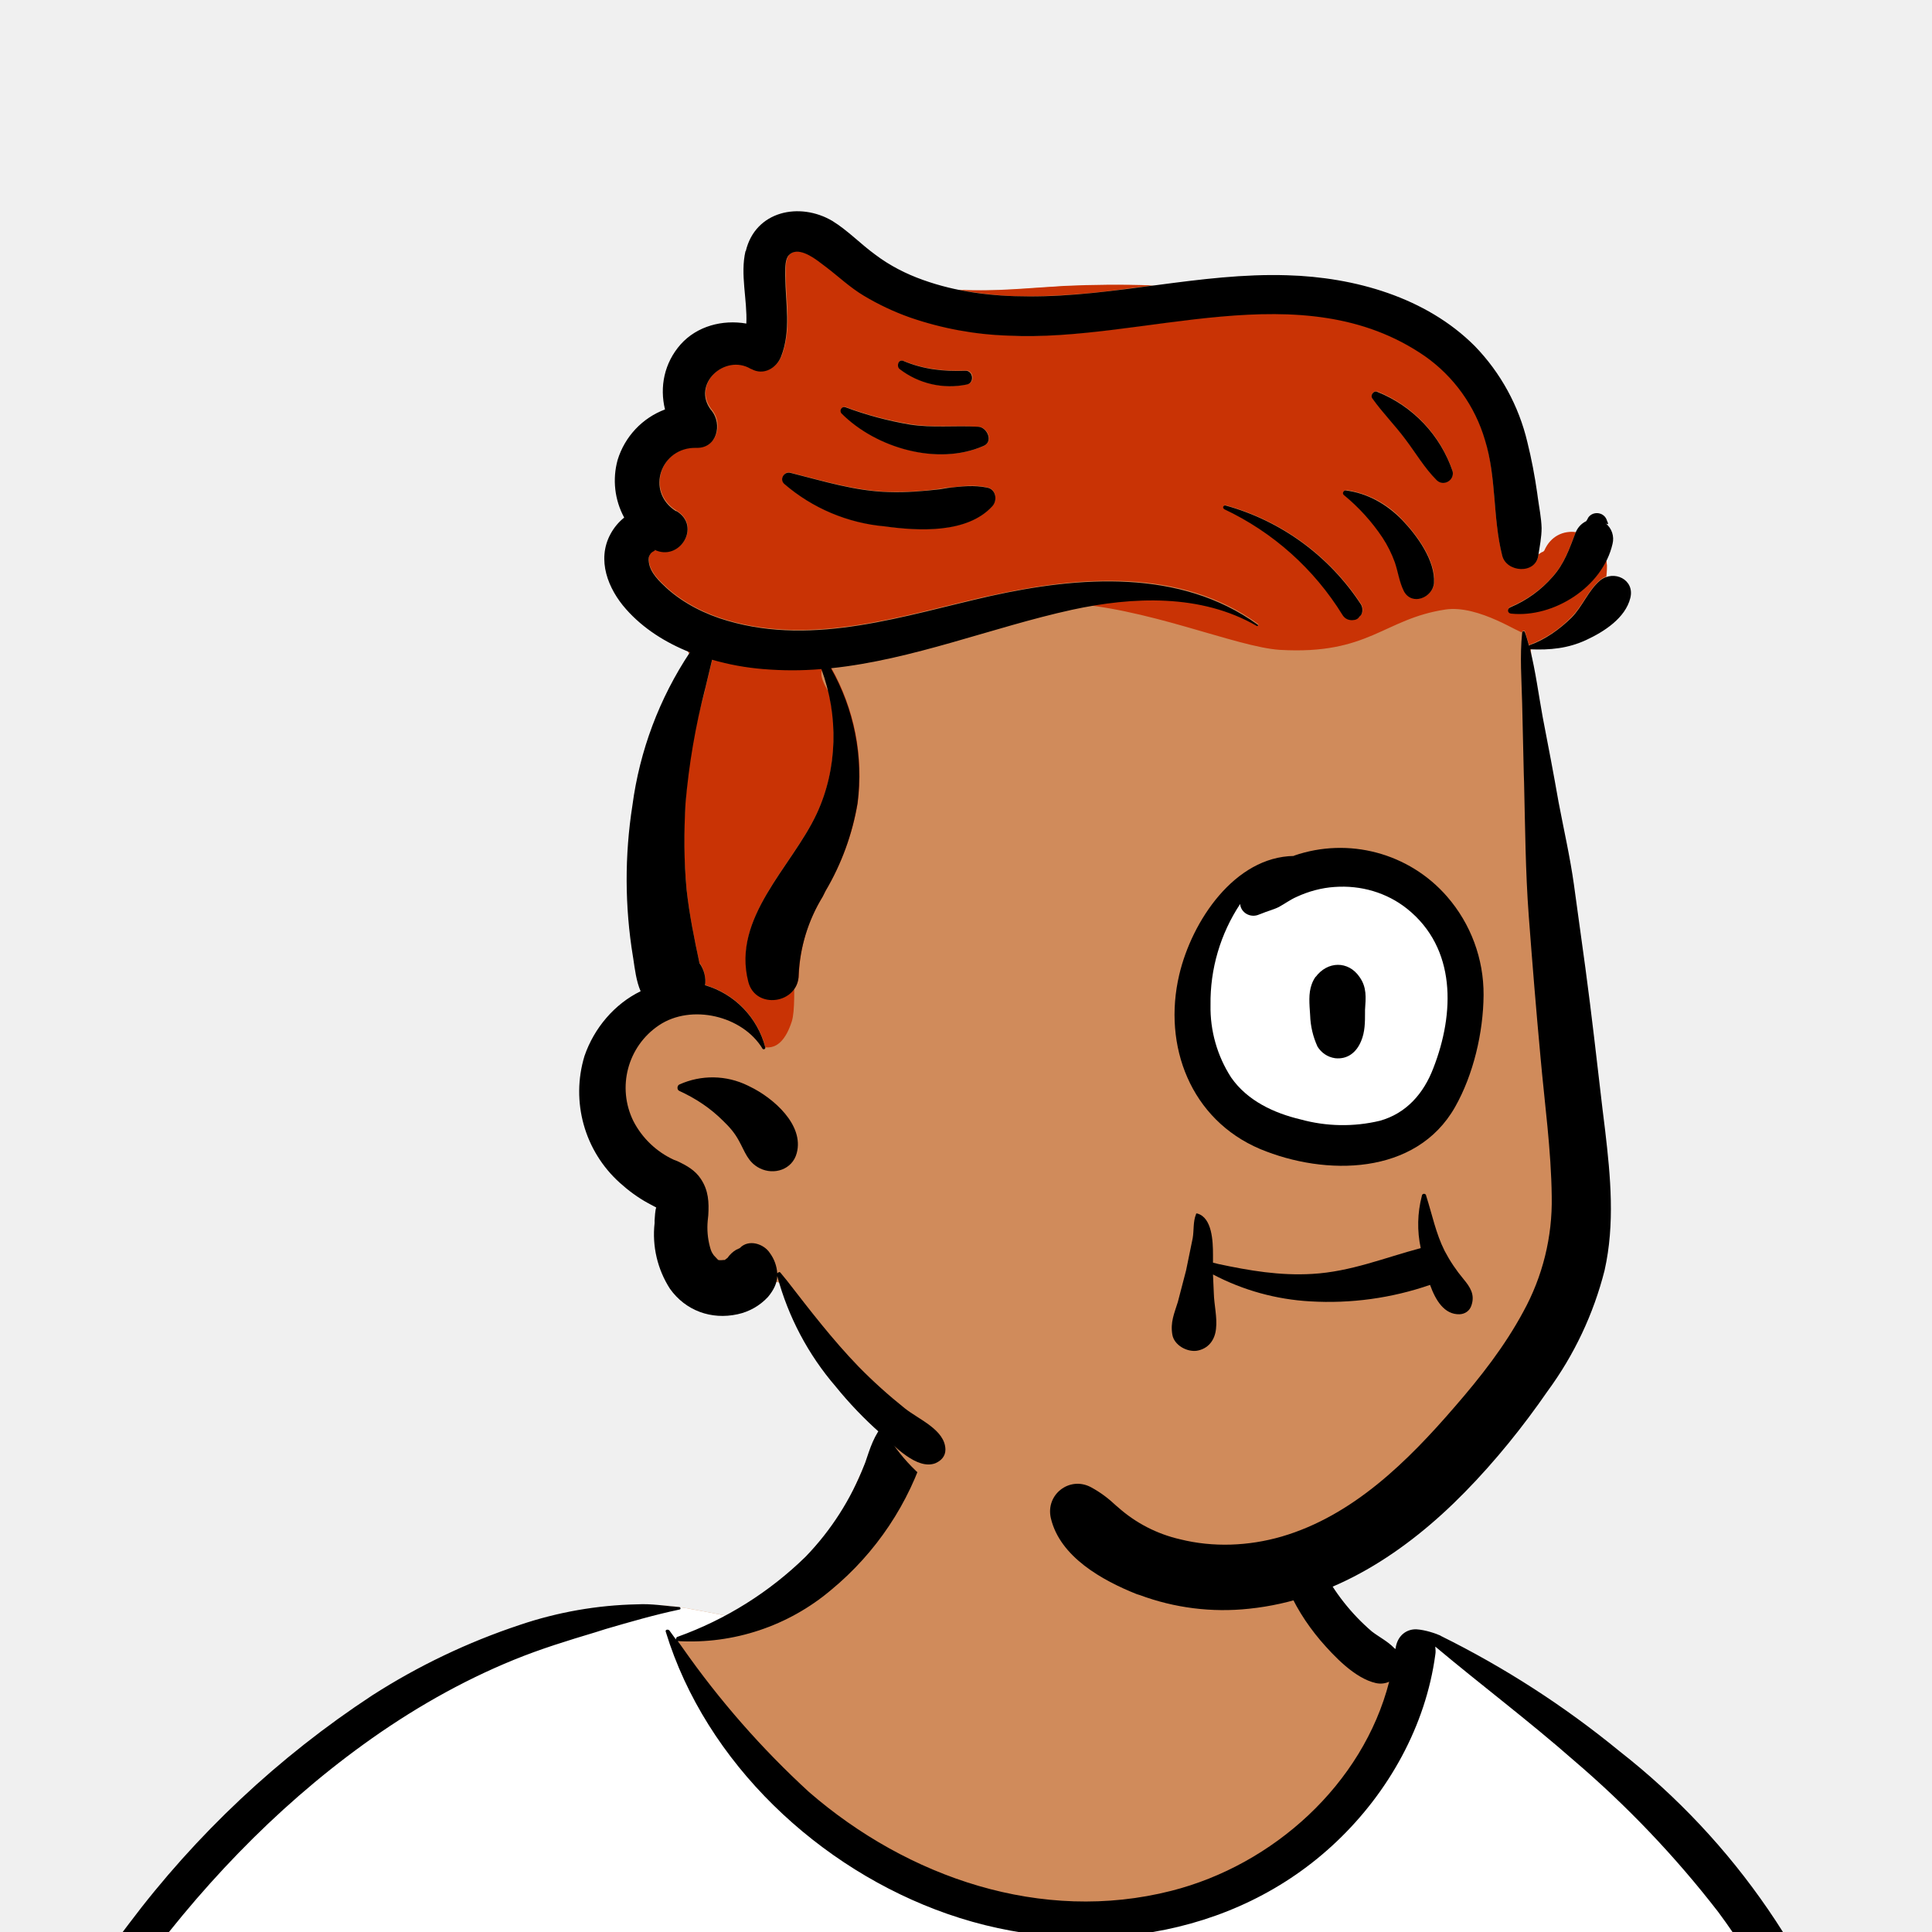
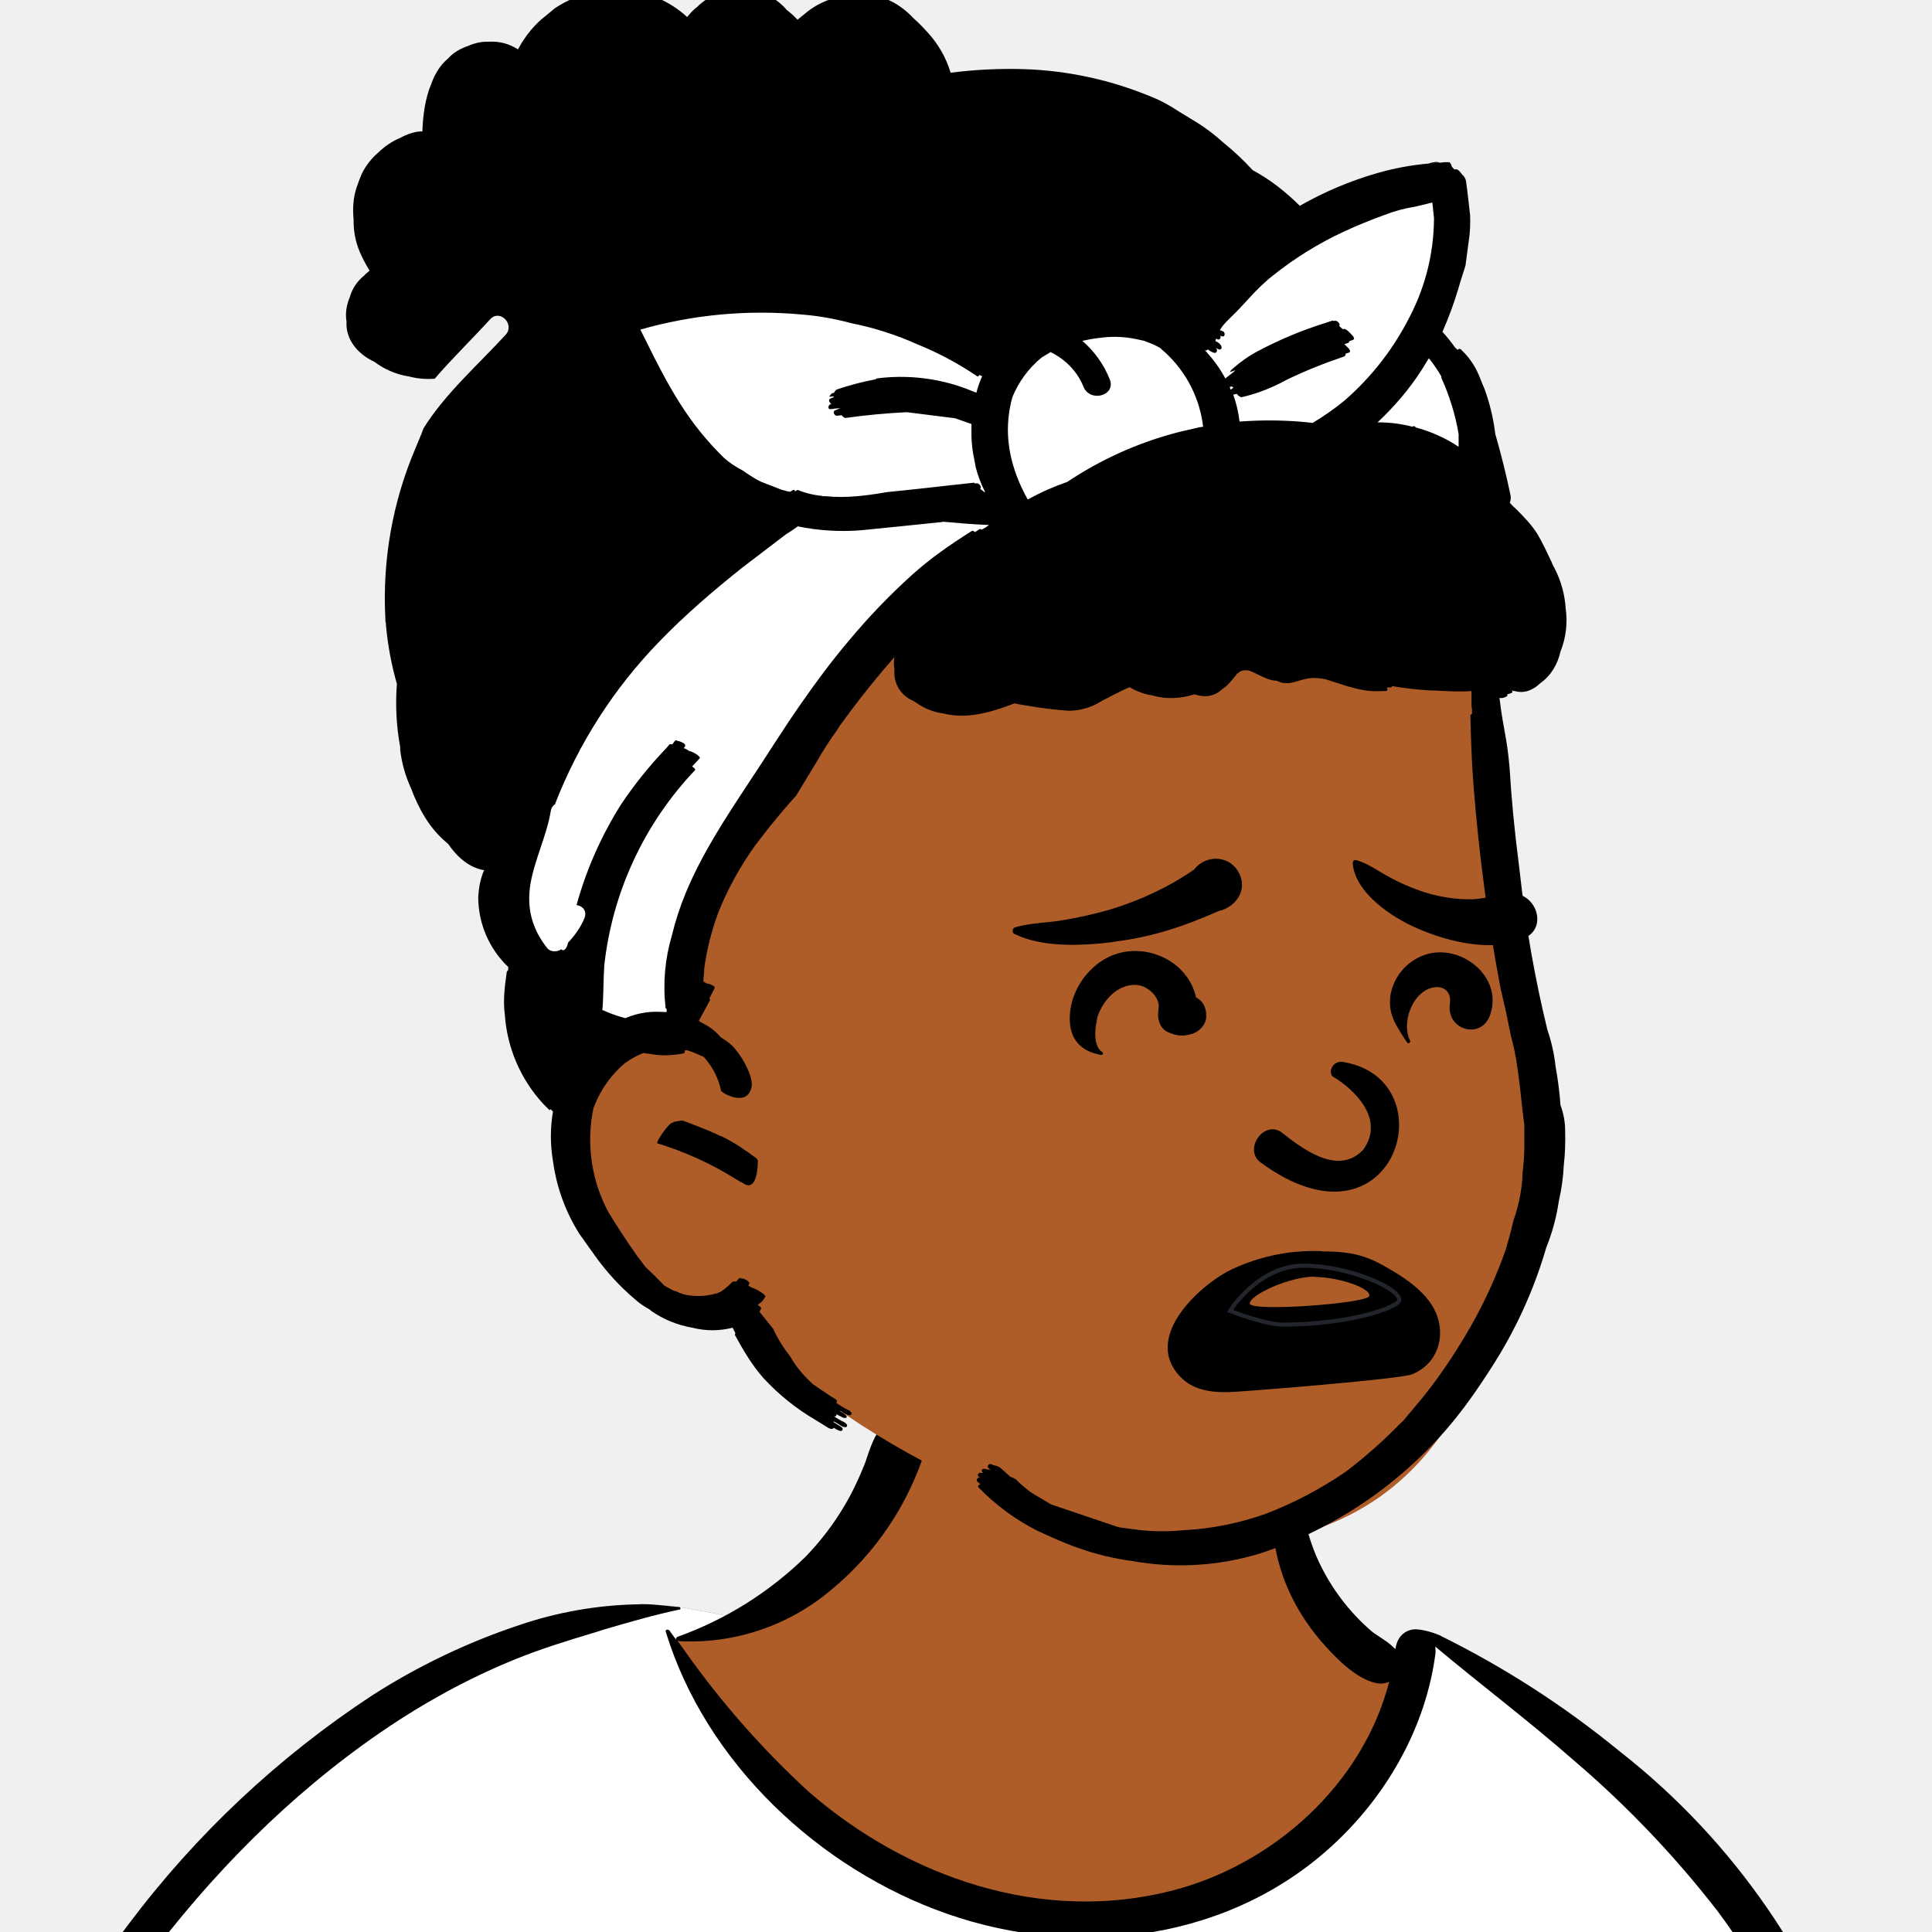
<svg xmlns="http://www.w3.org/2000/svg" viewBox="0 0 704 704" fill="none" shape-rendering="auto">
  <mask id="viewboxMask">
    <rect width="704" height="704" rx="0" ry="0" x="0" y="0" fill="#fff" />
  </mask>
  <g mask="url(#viewboxMask)">
    <g fill-rule="evenodd" clip-rule="evenodd">
-       <path d="M705.3 1074a2351.1 2351.1 0 0 1-15.6-101c-1-7.7-2.5-16.4 2.7-22 7.3-8 14-14.8 14.8-26.2.8-10.7-2.8-22.4-5-32.8a809.4 809.4 0 0 0-17.3-64.7c-6.6-21.7-13.9-43.2-21.3-64.6-6.9-20-13.5-40.3-22.5-59.5-17-36.5-46-63.5-81.6-81.6-9-4.5-27-20.5-36.3-24-8.5-3.4-8.5 6.3-16.9 2.6-6.7-2.9-13-6.7-16.7-13.2-4-7-14.3-16.9-15.9-25-3.3-17.4.3-32.2-12-45.3a90 90 0 0 0-41.1-23.8c-33.7-9.3-78.5-2.8-98.8 28.5-9.7 14.9-13 33-26.2 45.1-11.4 10.7-8.8 18-23.6 23.4-.9.3-23.6-4.5-24.4-4.2-16.2-3.5-31.7 6.2-46.5 11.8a325.4 325.4 0 0 0-63 32.3 399.2 399.2 0 0 0-102.3 98.5 482.5 482.5 0 0 0-76.4 161c-1.7 6.4-3.5 13-1.5 19.4 1.7 5.3 5.4 9.2 9.8 12.4 6 4.3 18 7 17.7 15.7-.1 6.6-2.4 13.5-3.5 20-1.3 7.7-2.3 15.5-3.4 23.2-4.8 35.4-8.6 71-10.3 106.6a920 920 0 0 0-.5 106c.1 2.3.8 4.5 2 6.2-1 .4-1.2 2.4.1 2.7l2.7.5a12 12 0 0 0 7 2.4l5.5.2c19.3 4 38.6 7.9 58.1 10.8 23.8 3.5 47.6 6.3 71.5 8.7 49.2 4.8 98 3.2 147.1.6a1877 1877 0 0 1 147.4-2c49.2 1.4 98.4 3.5 147.6 4.4 55 1 110-.5 164.8-5 7.5-.5 12.2-6.5 10.7-14-8.9-44.7-19-89.1-27-134Z" fill="#d08b5b" />
+       <path d="M705.3 1074a2351.1 2351.1 0 0 1-15.6-101c-1-7.7-2.5-16.4 2.7-22 7.3-8 14-14.8 14.8-26.2.8-10.7-2.8-22.4-5-32.8a809.4 809.4 0 0 0-17.3-64.7c-6.6-21.7-13.9-43.2-21.3-64.6-6.9-20-13.5-40.3-22.5-59.5-17-36.5-46-63.5-81.6-81.6-9-4.5-27-20.5-36.3-24-8.5-3.4-8.5 6.3-16.9 2.6-6.7-2.9-13-6.7-16.7-13.2-4-7-14.3-16.9-15.9-25-3.3-17.4.3-32.2-12-45.3a90 90 0 0 0-41.1-23.8c-33.7-9.3-78.5-2.8-98.8 28.5-9.7 14.9-13 33-26.2 45.1-11.4 10.7-8.8 18-23.6 23.4-.9.3-23.6-4.5-24.4-4.2-16.2-3.5-31.7 6.2-46.5 11.8a325.4 325.4 0 0 0-63 32.3 399.2 399.2 0 0 0-102.3 98.5 482.5 482.5 0 0 0-76.4 161c-1.7 6.4-3.5 13-1.5 19.4 1.7 5.3 5.4 9.2 9.8 12.4 6 4.3 18 7 17.7 15.7-.1 6.6-2.4 13.5-3.5 20-1.3 7.7-2.3 15.5-3.4 23.2-4.8 35.4-8.6 71-10.3 106.6a920 920 0 0 0-.5 106c.1 2.3.8 4.5 2 6.2-1 .4-1.2 2.4.1 2.7l2.7.5a12 12 0 0 0 7 2.4l5.5.2c19.3 4 38.6 7.9 58.1 10.8 23.8 3.5 47.6 6.3 71.5 8.7 49.2 4.8 98 3.2 147.1.6a1877 1877 0 0 1 147.4-2c49.2 1.4 98.4 3.5 147.6 4.4 55 1 110-.5 164.8-5 7.5-.5 12.2-6.5 10.7-14-8.9-44.7-19-89.1-27-134Z" fill="#ae5d29" />
      <path d="m201 597.5 1.2-.4c14.5-5.7 29.6-14.8 45.4-11.4.5-.2 10.8 1.9 17.9 3.2l-6.7 7L247 598c40.7 67.1 88.8 100.7 144.3 100.7 55.5 0 97.7-33.6 126.4-100.7l4-1c.4 0 1 .2 1.5.4 9.3 3.6 27.4 19.6 36.3 24.1 35.6 18 64.5 45 81.6 81.6 8.7 18.6 15.2 38 21.8 57.5l.7 2c7.4 21.4 14.7 43 21.3 64.6 6.3 20.4 12 41 16.6 61.8l.7 2.9c2.2 10.4 5.8 22 5 32.8a29 29 0 0 1-3 10.7l-80.4 29 38.4 261.3c-35.1 1.5-70.3 2-105.5 1.3-49.2-.9-98.4-3-147.6-4.3-47.7-1.2-95.3-.7-143 1.7l-12 .6a946.3 946.3 0 0 1-139.5-1l-3.1-.3v-38.3l16.3-212.9-83-15.6-81.3-39.5a21.7 21.7 0 0 1-5.6-8.8c-1.9-6-.5-12 1-18l.5-1.3a492.8 492.8 0 0 1 76.4-161A399.3 399.3 0 0 1 138 629.7c19.8-13 40.9-23.9 63-32.3Z" fill="#ffffff" />
      <path d="M232.2 584.6c5.1-.3 10.3.6 15.4 1 .4.1.6.8 0 .9-9 1.9-18 4.5-26.9 7.1l-3.8 1.2c-10 3-19.8 6-29.6 10-19.4 7.9-37.8 18.5-54.8 30.8C67.2 682.8 20 754.3-9.9 828.3a526 526 0 0 0-24.3 77c-.4 1.6-2 5.4-1 7 .7 1.3 3.6 2.1 5 2.9l4.5 2.3 25.2 12.9 2.3 1.1c38 18.6 78.4 34.4 121 35.5l.4-3.7a342 342 0 0 1 9.9-60c.3-1 1.6-.6 1.7.3 3 23.1 2 46.4 1 69.7-1.8 41-4.3 82.2-6.5 123.3-1.2 20.6-2.6 41-3.9 61.7-1.3 20.5-1.7 41.6-4.7 62-.6 4.6-6 7-10 6.6-4.4-.5-7.9-4.5-8-9 0-11.9 1.5-24 2.4-35.8l2.5-33.8c3.1-41.1 6.8-82.2 10.2-123.3a4771 4771 0 0 1 3.8-43.7C76.4 979.8 34.2 963-6.1 943.5c-.6 13.2-2 26.5-3.4 39.6-3.8 36.8-7.1 73.6-9.6 110.5a2254.2 2254.2 0 0 0-4.2 92.7l-.2 7c0 4.4-.5 8.5-4.3 11.7-3.7 3.3-8.9 3.5-12.6 0-5-4.6-4.2-10.9-4-17.1a1675.6 1675.6 0 0 1 1.8-47.2 1321 1321 0 0 1 10.5-109.5l2-14c3.5-26 7.5-52.7 15.5-77.9-3.1-1.5-6.2-3-9.3-4.7-5.5-2.7-11.2-5.4-16.6-8.4-4.2-2.5-7.9-5.8-9-10.8-1.4-5.5.6-11.5 2-16.9v-.4a502 502 0 0 1 26.6-80 523.2 523.2 0 0 1 67.8-117 353.8 353.8 0 0 1 88.7-83.3 239 239 0 0 1 53.8-25.7 142.6 142.6 0 0 1 42.8-7.5Zm90.1-66c6-6.5 18.1.2 15.2 8.8a108.2 108.2 0 0 1-34.7 52A79.4 79.4 0 0 1 247 598l1.7 2.4a321.1 321.1 0 0 0 46.1 52.6c36 31.2 84.8 48 132 36 37.1-9.4 69.8-38.8 79.4-76.2-1.3.6-3 .9-4.8.5-7.7-1.7-15.3-9.8-20.3-15.6-5.3-6.3-9.5-13-12.6-20.7-5.6-14-7.4-32.1.3-45.7 1-1.7 3-.7 3.3 1l.3 2.5c1.5 12.7 3.3 25 9.3 36.6a76 76 0 0 0 18.2 23.1c2.6 2 5.8 3.6 8.1 6l.5.4c.6-5 4.1-7.3 7.6-7.2 3.3.2 7.3 1.6 8.8 2.3l.1.1a341 341 0 0 1 65.1 42 259 259 0 0 1 88.4 129c7.5 25.3 11.8 51.4 16.3 77.4l2.8 16c4.2 23.9 8.9 48.4 18.4 70.7 2.5 5.7.6 11.1-5.5 13.4A1493 1493 0 0 1 688 953c3.7 16 6 32.5 8.7 48.5 6 34.1 13.2 68 19.4 102 3.2 17.5 6.1 35 9.3 52.3l4.7 25.2 2.4 13.6.1.7c.5 2.4 1 4.9.4 7.3-.8 2.7-2.9 4.6-4.8 6.6-1.6 1.6-3.8 1.6-5.7.7l-.7-.3c-3.4-1.6-6-3.2-7.3-7-.7-2.5-1-5.2-1.5-7.7a3535.6 3535.6 0 0 1-7.8-43.6l-1.6-9.1c-5.2-31.4-10.2-62.9-12.8-94.5-1-14-2.3-28.1-3.5-42.2l-.9-10.5c-1.1-13.3-2.5-27-2.7-40.5l-4.5 1.6L657 964c-5.5 2-12.5 6-18.4 5.2-2.9-.3-5-1.2-6.8-2.9 2 28.8 4.8 57.4 8.5 86a1965.7 1965.7 0 0 0 22 135c.6 3.2 1.4 6.4 1.9 9.6.5 3.7-.5 5.9-2.5 9-1.7 2.4-5 3.7-7.8 2-3.6-2.3-5.5-4.3-6.5-8.4-1-3.7-1.6-7.6-2.3-11.4a1654.2 1654.2 0 0 1-11.4-65.2c-7.8-52-12.7-104.4-15.2-156.8a1388 1388 0 0 1-1.4-77.8c0-13.3.5-26.6 1.4-39.9 1-13.4 3-26.5 4.8-39.8 0-.5.7-.5.7 0 .8 14.9 2.1 29.8 2.8 44.7.6 14.3.9 28.5 1.4 42.8.6 18.7 1.5 37.5 2.7 56.2a9.6 9.6 0 0 1 8.5-3.1c4.7-1 9.7-3.4 14.1-5l16.8-5.5 26.4-8.7a679 679 0 0 1-18-80.8l-2-12.3c-4-24.2-8.5-48.5-15.8-72a229.8 229.8 0 0 0-34.8-68.2 370.2 370.2 0 0 0-52.7-55.3C557 627 539.7 614 523 600c.1.9.2 2 0 3-3.5 25.9-17 50-35.8 67.9-37.7 36-93.6 43.4-142 26.5-46.7-16.3-88-55-102.6-102.8-.3-.8.8-1 1.3-.5l2.4 3.3c0-.4.2-.9.7-1a129 129 0 0 0 46.6-29.2 100.2 100.2 0 0 0 21.3-33.3l.4-1c1.7-5 3.2-10.2 7-14.2Z" fill="#000" />
    </g>
    <g transform="matrix(.99789 0 0 1 156 62)">
      <g fill-rule="evenodd" clip-rule="evenodd">
-         <path d="M430.4 143.8c-.3-12-17.7-16.9-22.7-5l-1 .9c1.6-1.4-1.7.8-2.3 1.1l-1.4.7c-3.2-30.3-14.2-63-42.5-78.2-39.6-19.1-85.3-22.9-128.6-21-22 1.3-47.4 4.8-67-6.3-6-3.4-10.9-9-17.8-11-21.7-6-31.5 16.4-28.5 34.7-9.3 0-18.5 5.2-22.5 13.6-2.3 5-2.3 10.4-4.3 15.4-6.2 12.7-15 21.9-10 37.3-9 10-3.9 25.2 3.3 34.9 3.5 5 7.7 9.8 10.2 15.4 2.5 5.3-1.2 11.7-3.3 16.8-15.6 36.8-14.7 77.4-6.3 115.9-16.8 7.2-21.8 30-10.9 44.3 3.8 5 8.4 7 13.6 10 6.6 3.7 1.2 18.2 3.3 25.3 2.9 17 18.5 27.6 33.9 16.5 9.8-1.5 17.7 27 24.8 34.2 4.4 5.7 9.2 11 14.5 15.7 15.8 40.5 96.5 61 136.4 58.7 41.7-4.4 70-39.9 93.4-71.4 12-16.7 19.9-35.5 22.7-56 3-20.6 1.7-41.2-.3-61.8-4-43.8-10.5-107-14.6-151.2 15-1.2 28.4-14 28-29.5Z" fill="#d08b5b" />
-         <path d="M132 30.8c2.8-2.9 7.6 0 10.7 2.4l.7.5 2 1.5c4.6 3.5 8.8 7.3 13.7 10.3 5.3 3.3 11.1 6 17 8a122 122 0 0 0 35.8 6.7c49.6 2.4 107.2-23.6 152.2 7.5A56.9 56.9 0 0 1 385.9 98c4.3 14 2.8 28.3 6.3 42.3 1.5 6 12 6.9 13.2.2v-.5l1-.6.3-.2c.4-.2.6-.3.2 0h.1l.3-.3.3-.3c2.3-5.3 7-7.3 11.5-6.7l-.1.3-1.4 3.4-.4 1.1c-1.6 4-3.4 7.8-6.4 11.2a42 42 0 0 1-15.6 11.2c-1.2.5-1 2.2.4 2.3a37 37 0 0 0 34.7-19.1l.1 1.3c0 1.5 0 3-.2 4.4-.8.3-1.5.7-2.2 1.3-4.3 3.6-6.5 9.5-10.5 13.5a42.2 42.2 0 0 1-15.5 10.2l-1.4-4.8c-.2-.6-1-.5-1.1.1-.1 1.1-15.8-10-28-8.2-22.6 3.4-27.9 16.6-60.5 14.7-16-1-49.6-15.9-79-17-26.7-1-74.4 14.2-87 23-6.5 4.5 12 19.6 8.6 26.5-9.5 19.4-5.7 45.1-15.6 60.5l-.4.6c-6.3 9.3-2.4 34.2-4.8 41.8-4.5 13.9-12 7.8-10.8 9.7.4.6 1.3.2 1.1-.5a32 32 0 0 0-22-22.5c.5-2.7-.4-6-2-8.1l-.7-3.1-.6-3c-1.4-6.8-2.7-13.6-3.4-20.6A196.2 196.2 0 0 1 101 190l.3-1.5 2.5-10.3c6.2 1.7 12.5 2.8 18.6 3.4 7.2.6 14.3.6 21.3 0 6.2 17 6 36.2-1.7 52.7-9 19.3-31 37.8-25 61.2 2.6 10.2 18 8.2 18.4-2.2v-.3a58 58 0 0 1 8.1-27.3l.7-1.2 1-2a93.3 93.3 0 0 0 11.7-32c2.2-17-1.3-34.4-9.7-49.2 29.9-3.1 58.8-15 88-21.3l1.3-.3 1.3-.3c21.6-4.3 45.4-4.8 64.9 6.5.4.2.7-.3.3-.6-28.3-20.4-65-17.5-97.6-10.3l-1.9.4-1.8.4c-30 7-61.6 17.2-92.3 8.2-8-2.3-15.8-6.2-22-11.7l-.5-.5c-2.7-2.4-5.7-5.5-6.2-9-.2-1.4-.1-2.2.6-3.3.8-1 2.2-1 1.4-1.4 9.2 4.5 17-8.3 8.4-13.8l-.6-.4c-11-7-5.5-23 7.2-22.9h.6c7.2 0 9.4-8.4 5.6-13.4l-.4-.5c-7.2-9.2 4.9-20.3 14.2-15.1l.6.3c4.4 2.4 9-.3 10.8-4.6 3.6-9.4 1.7-19 1.5-28.6V36c0-2 .3-4.2 1.4-5.3Zm270.3 143.7H402.6l.2 1.9-.2-1-.3-1Zm-307.2 1.2-.2-.4.7.3-.3.4-.2-.3Zm196.2-53.6c-.8-.2-1.3 1-.6 1.3A101.6 101.6 0 0 1 334 162c1 1.6 2.6 2 4.4 1.8.8-.1 1.3-.6 1.8-1.1l.1-.2.4-.5c.8-1 .7-2.8 0-3.9a86.6 86.6 0 0 0-49.4-36Zm43.8-5.5c-.8 0-1.3 1.2-.7 1.7a71 71 0 0 1 14.2 15.4c1.9 2.8 3.4 5.9 4.5 9 1.2 3.6 1.6 7.2 3.3 10.5 2.9 5.6 10.6 2.5 11-3 .5-8.1-6.3-17.3-11.7-22.9a34.8 34.8 0 0 0-20-10.7h-.6Zm-202.8-6.4c-2.2-.6-4 2.3-2.3 4a64.5 64.5 0 0 0 36 15.4l.7.1c12.2 1.7 30 2.7 39.3-7.3 2-2.1 1.4-6.2-1.8-6.8-4.3-1-8.7-.6-13 0h-1.3l-3.1.5a116 116 0 0 1-18.5 1.1c-12.3-.4-24-4-36-7Zm214.3-29.5c-1.3-.5-2.7 1.2-1.8 2.4 3.7 5.1 8.2 9.7 12 14.8 3.8 5 7 10.4 11.5 15 2.5 2.4 6.6 0 5.8-3.3a47.7 47.7 0 0 0-27.5-29Zm-194.1 5.6c-1.4-.5-2.3 1.4-1.4 2.3 12.6 12.6 35.1 19.1 51.8 11.9 3.7-1.7 1.4-6.9-2-7-8.3-.6-16.6.4-25-1a129 129 0 0 1-23.4-6.2Zm21-16.8c-1.7-.8-2.5 1.9-1.2 2.9A30.2 30.2 0 0 0 197 78c2.8-.6 2.2-5.2-.7-5-7.9.3-15.3-.5-22.6-3.5ZM232 42.2c10.7-.5 21.6-.6 32.5-.2l-4.8.6-3.2.4a282 282 0 0 1-37.3 3 130 130 0 0 1-25.2-2.4c12.7.7 25.8-.7 38-1.4Z" fill="#c93305" />
-         <path d="M428 149.5c5-4 12.7-.3 11 6.4-1.8 7.3-9.6 12.3-16.1 15.3-6.7 3.1-13.2 3.7-20.5 3.4 2 8 3.1 16.5 4.6 24.7 2 10.3 4 20.7 5.8 31 1.9 10 4.2 20 5.6 30l4.2 30.5c2.3 17 4.2 34 6.2 51l1 8.1c2 17 3.6 34.1-.2 51a126.7 126.7 0 0 1-20.8 44c-9 13-19.1 25.5-30.2 36.8-21.4 21.8-47.8 39.3-78.8 42.5a87.7 87.7 0 0 1-40-5l-1-.3c-12.6-5-28.1-13.6-31.4-27.7-2-8.6 6.8-15.4 14.6-11.3 3.7 2 6.4 4.1 9.3 6.8l.6.5a51.2 51.2 0 0 0 22.7 11.7c12 3 25 2.5 37.1-1 26-7.6 46-27.4 63.2-47.3 9.4-10.8 18.2-22 25-34.6a83.6 83.6 0 0 0 10.4-42c-.2-17-2.6-34-4.1-50.8-1.6-17.2-3-34.4-4.3-51.6-1.2-16-1.3-32.3-1.7-48.5l-.1-3-.6-25.8c-.2-8.5-.9-17.2 0-25.7 0-.7.9-.8 1-.2.6 1.6 1 3.2 1.5 4.9l.2-.2c5.7-2 11-5.8 15.3-10 4-4 6.2-10 10.5-13.6Zm-312-120c3.5-14.7 19.7-18 31.6-11 5.7 3.5 10.3 8.4 15.7 12.3 5.3 4 11.2 7 17.4 9.2 12.3 4.4 25.3 6 38.4 6 31.7.2 62.8-8.7 94.6-7.7 24.6.7 50.7 8 68.5 25.8a75 75 0 0 1 19.2 35c1.5 6 2.7 12.3 3.6 18.6l.2 1.5c.5 3.7 1.3 7.5 1.4 11.2 0 3.3-.7 6.8-1.2 10-1 7-11.7 6.2-13.2 0-3.5-13.9-2-28.3-6.3-42.1A56.9 56.9 0 0 0 364 67.8c-45-31-102.6-5-152.2-7.5a122 122 0 0 1-35.8-6.6 93.2 93.2 0 0 1-17-8c-5-3-9.1-6.9-13.7-10.4l-2-1.5c-3-2.3-8.4-6-11.5-2.9-1.4 1.3-1.4 4.4-1.4 6.7v1c.1 10 2.2 19.8-1.5 29.3-1.7 4.3-6.4 7-10.8 4.6l-.3-.1c-9.4-5.6-21.7 5.6-14.5 15l.2.2c4 5 2 13.7-5.4 13.6H98c-13-.4-18.8 15.8-7.6 23l.4.1c9 5.5 1 18.5-8.2 14 .8.4-.6.4-1.4 1.5-.7 1-.8 1.8-.6 3.1.5 3.9 4 7.1 6.7 9.6 6.2 5.5 14 9.4 22 11.7 32 9.4 64.8-2 96-9 32.5-7.2 69.3-10 97.6 10.4.4.2 0 .7-.3.5-20.4-11.8-45.3-10.7-67.5-5.9-29.2 6.4-58.1 18.2-88 21.3a79.4 79.4 0 0 1 9.7 49.2 93.3 93.3 0 0 1-11.7 32l-1 2a59.9 59.9 0 0 0-8.8 28.5c0 10.6-15.8 12.9-18.4 2.5-6-23.4 16-41.9 25-61.2 7.7-16.5 8-35.8 1.7-52.7-7 .6-14.1.6-21.3 0-6.1-.5-12.4-1.6-18.6-3.4l-2.5 10.4a251.2 251.2 0 0 0-7.2 41.9c-.6 10.5-.6 21 .4 31.6 1 9 2.8 17.8 4.7 26.7 1.6 2.1 2.5 5.4 2 8a32 32 0 0 1 22 22.6c.2.7-.7 1-1 .5-7.3-12-26-16.4-37.8-8.5a27.4 27.4 0 0 0-9.3 35 31.4 31.4 0 0 0 14.7 14l1.3.5c3.4 1.6 6.5 3.3 8.6 6.5 2.8 4.2 3 8.5 2.7 13.3l-.2 1.9a27 27 0 0 0 .8 9.5l.2.7c.2.7.5 1.4 1 2.1 0 .2 1.4 1.5 1.8 2l.5.1h.6c.6 0 1.5-.2 1.2 0l.8-.6.3-.2c.9-1.3 2-2.3 3.2-3l1.3-.6c3.2-3.4 8.8-1.6 11 1.8a14 14 0 0 1 2.7 7.4c.3-.4.9-.7 1.2-.2l2.3 2.8c8.4 10.8 16.7 21.6 26.2 31.4 5.3 5.4 11 10.5 16.9 15.2 5 4 14.7 7.8 14.8 15 0 2.5-1.6 4.1-3.7 5-6.7 2.5-15-6.3-19.7-10.7l-.4-.3a142 142 0 0 1-16.3-17 102.2 102.2 0 0 1-21.3-40.2c-.1 2.6-1.3 5.1-3.4 7.6a21.2 21.2 0 0 1-11.1 6.3c-9.6 2.1-19-1.3-24.7-9.3a36.6 36.6 0 0 1-5.6-23.9v-1c.1-1.3.2-3.7.6-4.7l-3-1.6c-3.7-2-7.2-4.6-10.3-7.4a44.6 44.6 0 0 1-12.9-46.2c3.5-10.2 11-19 20.5-23.6-1.6-3.7-2.1-8-2.7-12l-.1-.6a173.5 173.5 0 0 1-.2-55.1 132 132 0 0 1 21-55.8c-8.8-3.5-17-8.6-23.3-15.7-6.6-7.4-10.8-18-5.7-27.4 1.3-2.4 3-4.4 5-6a28.2 28.2 0 0 1-2.4-21 28.6 28.6 0 0 1 17.3-18.4c-2-8.2-.3-16.9 5.7-23.7 6-6.7 15.3-9.1 24-7.6.4-8.7-2.3-17.9-.3-26.4ZM91.7 333.2a29.4 29.4 0 0 1 25.1.4l.6.3c8.6 4.1 20 14 17.2 24.3-1.6 6-8.3 8.1-13.5 5.5-4.4-2.2-5.4-6.1-7.6-10-1.5-2.8-3.4-5-5.7-7.2-4.7-4.7-10-8.2-16.1-11-.9-.4-.8-1.9 0-2.3Zm199-209.7c-.8-.4-.3-1.5.5-1.3a86.6 86.6 0 0 1 49.4 36c.7 1.1.8 2.9 0 4l-.4.4c-.5.7-1 1.2-2 1.3-1.7.3-3.3-.2-4.3-1.8a101.6 101.6 0 0 0-43.3-38.6Zm132.8 3.3c1.7-2.8 6.1-2.3 7 1l.1.2c.5 1 .3 1.3-.6.7a7.3 7.3 0 0 1 2.5 7.5c-3.6 15.7-21.5 27-37 25.4-1.4-.1-1.6-1.8-.3-2.3a42 42 0 0 0 15.5-11.2c4.2-4.7 6-10 8.2-15.7a7.8 7.8 0 0 1 4-4.5l.6-1ZM335 116.7c8 1 15 5 20.6 10.7 5.4 5.6 12.2 14.8 11.7 23-.4 5.4-8.1 8.5-11 3-1.7-3.4-2.1-7-3.3-10.5a42.9 42.9 0 0 0-4.5-9 71 71 0 0 0-14.1-15.5c-.7-.5-.2-1.7.6-1.7ZM130 114.3c-1.8-1.7 0-4.6 2.3-4 12 3 23.7 6.7 36 7 6.2.2 12.4-.3 18.5-1l3-.5c4.9-.6 9.7-1.1 14.4-.1 3.2.6 3.8 4.7 1.8 6.8-9.2 10-27 9-39.3 7.3a65 65 0 0 1-36.7-15.5Zm214.8-31.1c-.9-1.2.5-3 1.8-2.4a47.7 47.7 0 0 1 27.5 28.9c.8 3.3-3.3 5.7-5.8 3.3-4.5-4.5-7.7-10-11.5-15-3.8-5.1-8.3-9.6-12-14.8ZM151 88.7c-1-1 0-2.8 1.4-2.3a129 129 0 0 0 23.5 6.3c8.3 1.3 16.6.3 25 .8 3.3.2 5.6 5.5 1.9 7-16.7 7.3-39.2.8-51.8-11.8Zm21.2-16.2c-1.3-1-.5-3.7 1.3-3 7.3 3.1 14.7 3.9 22.6 3.6 2.9-.2 3.5 4.4.7 5a30.2 30.2 0 0 1-24.6-5.6Z" fill="#000" />
+         <path d="M120.4 26.5c63-3.4 118.9-21.1 163.2 18.5 0 0 71.8-53.6 83.8-33.2 8 13.7-3.1 32-.2 49 19.5 33 18.4 89.2 19.5 102.4 2.8 33.1 20.2 157.9 20.2 187.5 0 15.1-12.4 54.7-20.2 76.8-17.3 49-50.3 74-104.4 74-54 0-142.4-45.2-170.7-85.3-2.5-3.5-18.5 6.7-35.3-11C58 385.7 48 349 48 327c0-27.8-18-47.1-15.9-82.8 4.7-79.5 21-214 88.3-217.8Z" fill="#ae5d29" />
+         <path d="M367.4 11.6c8 13.7-3 32 0 49 7.4 12.7 11.9 29 14.6 44.8l-14.8 7.8-5.4.8c-88.2 13-144.6 24.7-169 35.1-24.6 10.5-54.5 47.5-89.7 110.8l-1 2-7 47.2-32 9.8-15 7.1c-.4-27.3-18-46.6-16-81.9 4.7-79.5 21-214 88.4-217.8 63-3.4 118.8-21.1 163.2 18.5C331.5 9.1 359.4-2 367.4 11.6Z" fill="#ffffff" />
+         <path d="M113.4-66h2.5l2.7.4a22 22 0 0 1 12 6.8l.2.3a31 31 0 0 1 4.1 3.7l.7-.6 2-1.6c3-2.6 6.6-4.5 10.4-5.6l.5-.1h.3c2.7-1 5.6-1.4 8.4-1.4 3.5-.1 6.9.4 10 1.7 3.9 1.6 7.2 4 10 7 1.8 1.6 3.4 3.2 5 5a37.5 37.5 0 0 1 8.6 14.9 170.7 170.7 0 0 1 27-1.3 132.3 132.3 0 0 1 45.9 9.9c3.6 1.4 7.1 3.3 10.4 5.5l2.8 1.7 4.1 2.5c3.2 2 6.3 4.4 9.2 7A99.8 99.8 0 0 1 301.1 0c6.3 3.4 12 7.8 17.2 13a128.4 128.4 0 0 1 28.2-11.9 98.6 98.6 0 0 1 18.8-3.5l4.1-.3 1.8-.2h1.5c.4-.1 1 .9 1 1.3l.1.3.9 1h.8c.7 0 1.6 1.3 2.1 1.9l.4.4a4 4 0 0 1 1 2c.6 4.1 1 8.3 1.5 12.5.1 3.1 0 6.2-.5 9.3l-1.2 9-2 6.3-.7 2.4c-1.6 5.3-3.5 10.4-5.7 15.4 1.6 1.8 3.1 3.6 4.5 5.6l1 1 .4-.3c.5-.2.8 0 1.1.4 3.2 3 5.4 6.6 6.9 10.6l.8 2 .5 1.1a73.7 73.7 0 0 1 4.1 16.9 312 312 0 0 1 5.5 22 5 5 0 0 1-.2 3l.9 1 1.6 1.5c2.7 2.7 5.5 5.6 7.5 8.8 2 3.3 3.6 6.9 5.3 10.4l.3.8.8 1.5a37 37 0 0 1 4 14.6 30.3 30.3 0 0 1-1.9 15.6c-1 4.6-3.5 8.8-7.3 11.5-.9.8-1.7 1.5-2.7 2a8.4 8.4 0 0 1-6.8.9h-.3l-.8-.3c.4.3.6.7 0 1a5 5 0 0 1-1.6.5c.2.3.2.6-.2.8-1 .5-1.8.7-2.6.5l.2 1.4c1.3 10.5 2.5 12.6 3.5 24 .7 11.5 1.8 23 3.3 34.5l.5 4.2a444.4 444.4 0 0 0 10 56.8c1.5 4.4 2.5 8.8 3 13.4a133 133 0 0 1 1.8 14.1c1.1 3 1.7 6.1 1.7 9.3.1 4.2 0 8.4-.5 12.6-.2 4.4-.8 8.7-1.8 13a73.5 73.5 0 0 1-4.6 17 164.8 164.8 0 0 1-20.2 44c-5 7.8-10.3 15.4-16.4 22.4A153.4 153.4 0 0 1 304 504a99.8 99.8 0 0 1-47 2.8 96 96 0 0 1-19.5-4.7c-5.2-1.8-10-4-15-6.3a80 80 0 0 1-21.4-15.7c-.5-.4-.2-1 .4-1.2h.2l-.7-.7-.2-.1-.3-.3c-.4-.4 0-1.1.3-1.3h.5v-.2l-.1-.2h-.2c-.5-.5-.2-1.2.4-1.4h1.3l.2.1-.4-.3c-.6-.5-.4-1 .3-1.3.6 0 1.1.2 1.7.3h.4l.6.3-1-1c-.4-.2 0-1 .3-1.2.4-.3 1.2 0 1.6.3.9.1 2 .5 2.5.9l3.7 3.3c.8.3 1.5.6 2.1 1 1.4 1.5 3 2.8 4.5 4l1.1.8.6.4 6.6 3.9 24 8.1 1.2.3 7.7 1c5.2.5 10.3.5 15.4 0a106 106 0 0 0 30.1-6 141.3 141.3 0 0 0 29.3-15.4 181.4 181.4 0 0 0 19.8-17.5l.9-.8 5.3-6.3 1.6-1.9c6.6-8.1 12.5-17 17.7-26 5.2-9 9.5-18.5 13-28.3 1-3.5 2-7 2.8-10.6a58.3 58.3 0 0 0 3.3-15.8v-1.4l.1-.7a85.7 85.7 0 0 0 .6-8.4v-8.7l-.1-.8-.3-2-1.3-11.8-.6-4.5-.4-2.6-.2-1.5a99 99 0 0 0-1.7-8l-.3-1.1-1.8-8.8-2-8.6a681.6 681.6 0 0 1-9.8-73.1c-.7-8.6-1-17.3-1.2-26 0-.4.2-.7.6-.9v-1.6c-.1-1.5-.1.3-.2-1.4v-5.3c-5.3.4-8.9 0-14-.2h-1c-4.7-.3-9.4-.8-14-1.6 0 .3-.2.4-.5.5h-1.4l.2.7c0 .3-.1.5-.5.6h-1.3a30.2 30.2 0 0 1-10-1l-3-.8-7.5-2.4c-2.6-.6-5.3-.8-8-.1-3 .7-5.4 2-8.5 1.2l-1.8-.7h-.8c-3.2-.5-6-2.5-9-3.6a5 5 0 0 0-3.2.2l-.3.2-1 .7-1.2 1.5-.6.7a15 15 0 0 1-3.6 3.4 9.1 9.1 0 0 1-6.2 2.6c-1.3 0-2.7-.3-4-.7-5 1.6-10.3 1.9-15.3.4a22.1 22.1 0 0 1-8.3-3c-3.5 1.4-6.9 3.4-10.2 5l-.8.5A22.7 22.7 0 0 1 234 197a139.8 139.8 0 0 1-14.8-1.8l-.7-.1-2.4-.4-2-.4-1 .4c-8 3-16.7 5.4-24.8 3.3a22 22 0 0 1-10-3.9l-1.3-.8h-.1l-.1-.1a11 11 0 0 1-6.5-11.2c-.3-1.5-.3-3 0-4.6l-4.3 5a334.7 334.7 0 0 0-15.7 20.1l-1 1.6c-2.8 3.8-5.3 7.8-7.6 11.8l-7.3 12c-3.2 3.5-6.3 7.2-9.4 11l-1.2 1.5-4.4 5.7a116.5 116.5 0 0 0-13.4 24.3 97.3 97.3 0 0 0-5.2 20.7v1a60 60 0 0 0-.3 3.5l.7.5.7.3.6.1c1 .3 2.5 1 2.1 1.6l-1.9 3.7c.2.2.3.5.2.7l-4 7.4v.2l3.1 1.7c2 1.2 3.5 2.6 4.9 4.2 1.4.9 2.8 1.8 4 2.9a30.5 30.5 0 0 1 6.8 11.3c.3 1 .5 2.1.5 3.3-1.2 8.5-11 2.7-11.2 2a26 26 0 0 0-6.3-12.3l-.1-.1c-2-.9-4-1.8-6-2.4l-1 .1c.3.5.1 1-.6 1.1-3.1.6-6.3.8-9.5.5l-4.9-.7c-2 .8-4 1.8-5.7 3l-.6.4h-.1A38.8 38.8 0 0 0 60.7 341l-.3.7A55.7 55.7 0 0 0 66 380 316 316 0 0 0 76 395.2l3.4 4.5a172 172 0 0 1 6.9 6.8l3.1 1.7 1.3.4c2 1 4.1 1.5 6.4 1.6 3 .2 5.8-.2 8.6-1l.6-.3.4-.1c1.5-1 3-2.2 4.3-3.6.3-.3.8-.3 1.5-.2l1-1.1c.2-.3.6-.3.9 0 1-.2 3.5 1.3 2.8 2l-.3.6 1.3.7c2 .6 5.2 2.7 5 3.3h-.1c-.5 1-1.1 1.8-2 2.4l-.2.2-.6.4c.9.5 1.6 1.1 1.2 1.5l-.5 1 5 6.2c1.7 3.7 3.8 7 6.3 10.2 2 3.5 4.5 6.5 7.5 9.3l.7.7 6.7 4.5 1 .6c.5.3 1.4.7 1 1.5l-.2.2c1.5 1 3 1.9 4.6 2.7h.1c.6.5 1.4 1.2.6 1.7-.7.5-2.6-.8-3.5-1.4l-.6-.1.9.5.4.2c.4.3 2.1 1.4 1 1.9-.7 0-1.2-.1-1.7-.5l-1.8-.9c.2.3.2.6-.3.8a3 3 0 0 1-.5 0c1.2.8 2.4 1.5 3.7 2.1l.2.1c.5.4 1.3 1 .7 1.6-.7.6-2.6-.7-3-1l-1.5-.9a1 1 0 0 1-.4.1l1.3.8.6.4c.8.4 1.9 1 1.5 1.8-.4.7-1.6.1-2.3-.3l-.8-.5-.1-.1v.1c-.5.7-1.4.3-2 0l-.6-.4-2.6-1.6-1.3-.8a82.6 82.6 0 0 1-19.3-15.5c-4.1-4.7-7.3-10.1-10.3-15.6l.2-.6-1-2a29.6 29.6 0 0 1-14.7 0 37.3 37.3 0 0 1-15-6.1l-.7-.6c-1.9-1-3.6-2.2-5.2-3.6a87 87 0 0 1-14.8-16.1l-5.5-7.7a66 66 0 0 1-9.7-26.6 53.5 53.5 0 0 1 0-18.1l-1-.9c0 .3-.2.5-.3.4l-2.3-2.3a53.3 53.3 0 0 1-14-32.6c-.7-5.2 0-10.2.7-15.3 0-.3.2-.5.5-.7l.1-1.2a35.2 35.2 0 0 1-11-25.7c.2-3.2.8-6.4 2-9.3l.2-.3c-5.5-.9-9.9-4.8-13.2-9.6l-.8-.7c-6-5-10-12.2-12.8-19.7a46 46 0 0 1-3.9-13.9v-1a89 89 0 0 1-1.2-23 114.8 114.8 0 0 1-4-21.5v-.5l-.2-1v-.6a139 139 0 0 1 11-62.3l2.2-5.3.7-1.9c8-12.8 20-23.2 30-34.1 3.5-3.8-2.1-9.5-5.6-5.7C16 61.6 8.8 68.6 2.4 76a28.1 28.1 0 0 1-9.3-.8c-4.7-.7-9-2.6-12.8-5.4-5.2-2.4-9.7-7-10.1-13v-1.7c-.5-3 0-6 1.2-8.8a15.2 15.2 0 0 1 5.4-8l.1-.2.7-.6 1-.9a54.8 54.8 0 0 1-3.6-6.9 28.4 28.4 0 0 1-2.2-11.5l-.1-1.5c-.3-4 .2-8.1 1.7-11.8l.3-.9 1-2.5c1.5-3.1 3.6-5.8 6.2-8a25.6 25.6 0 0 1 8-5.3c2.2-1.2 5-2.2 7.2-2.3h.8c.2-5.7 1-12 3.2-17.2 1.3-3.7 3.3-7 6.3-9.5C9-42.6 11.2-44 13.9-45l.5-.2h.1a17 17 0 0 1 7.7-1.6A17.3 17.3 0 0 1 32.8-44l1.5-2.6c2-3.1 4.2-5.8 7-8.3l1-.8 4-3.3c3.2-2.1 6.6-3.8 10.2-4.8 4.1-1.5 8.5-2.2 12.8-2h1.5a38.6 38.6 0 0 1 23.8 10c.8-1 1.7-2 2.8-3l1-.8.7-.7c1.2-1 2.5-2 3.9-2.8 1.5-.9 3.2-1.5 5-1.9 1.7-.6 3.5-1 5.4-1ZM92.8 346.3c.2 0 9.5 3.4 14 5.7h.3c5.3 2.7 8 4.6 12.7 8 .3.3.6.6.6 1 0 4.9-1.2 11-5.3 8.2l-1.8-1-1-.6c-9-5.6-18.5-9.9-28.6-13-.7-.2 4.4-8 5.8-7.5-.8-.3 3.2-.8 3.3-.8Zm95-218.1a4591.5 4591.5 0 0 1-29.5 3 81.9 81.9 0 0 1-23.3-1.4c-1.4 1-2.8 2-4.2 2.8l-15.9 12.1c-10.6 8.4-21 17.3-30.4 27a176.8 176.8 0 0 0-38.2 59.4c-.7.4-1.3 1.2-1.5 2.4-1.5 9-5.8 17.4-7.4 26.4-1.5 9 .5 16.5 6.1 23.6 1.2 1.5 3.7 1.4 5.2.4.3.7 1.8.6 2.4-2.4 2.5-2.7 4.6-5.5 6-9 1-2.6-.7-4.4-2.9-4.7a136.8 136.8 0 0 1 16.2-36.6 151.8 151.8 0 0 1 16.5-20.5l1.2-1.4c.2-.2.5-.2 1 0l1-1.3c.4-.4.8-.2 1 0 .7 0 1.8.6 2.2.8.6.4.8.9.3 1.5l-.3.3c.7.2 1.4.6 1.9 1 1.8.4 4.4 2.1 4 2.7l-2.8 3c.8.5 1.3 1 1.1 1.3A122.8 122.8 0 0 0 64.3 290v.7c-.3 3.5-.3 13-.7 15.3A49.6 49.6 0 0 0 72 309l.8-.3a28.1 28.1 0 0 1 11.6-2h.6l2.1.1v-1.2c-.3 0-.4-.3-.4-.5a66.2 66.2 0 0 1 2.3-26.2 107 107 0 0 1 5.1-15.6c6-14.4 14.6-27.4 23.2-40.4 6.3-9.4 12.2-19 18.8-28.4 5.5-7.9 11.3-15.7 17.5-23a235 235 0 0 1 23.3-24.2c6.7-6 14-11 21.6-15.8.3-.2.8 0 1.2.4l1.2-.8.6-.3c.2-.1.4 0 .6.2l1.5-.8 1.2-.9c-5.7-.2-11.3-.7-16.9-1.2Zm70.5-66.7c-4.5-.9-9-1-13.7-.3-1.9.2-3.8.6-5.7 1 4.3 3.7 7.8 8.5 10 14 2.4 6-7.2 8.6-9.6 2.7-2.3-5.7-6.7-10-12-12.6l-3.3 2a36.4 36.4 0 0 0-10.6 14.3 41.4 41.4 0 0 0-1.5 8c-1 10.3 2 20.4 7 29.3h.3c4.5-2.5 9.3-4.6 14.2-6.3a132.6 132.6 0 0 1 40.1-18l1.2-.3 6.9-1.6 1.4-.2-.2-1.5a43.6 43.6 0 0 0-15.3-27v-.1c-1.7-1-3.5-1.8-5.3-2.4l-.7-.3-3.2-.7Zm-121.9-8.9a161.3 161.3 0 0 0-58.9 5.5l2.3 4.6c3.8 7.7 7.7 15.3 12.3 22.5a108.3 108.3 0 0 0 15.9 19.6c2 1.8 4.3 3.3 6.8 4.6 2 1.4 4 2.7 6.1 3.8l.8.4 7.5 2.9 1.2.3.6.2 1.2.2.8-.5.5-.2c.2-.1.4.1.4.3v.3l1-.6a31.3 31.3 0 0 0 9 2.2h.1v.1h1.1c7.5.8 15.1-.2 22.6-1.5 10.5-1 21-2.3 31.6-3.4.2 0 .3.1.3.3l.7-.1c1-.1 2 1.5 1.3 2l1.5 1.2h.3a43.5 43.5 0 0 1-3.4-8.9l-1-5.2a47.3 47.3 0 0 1-.6-8.5v-2.2l-6-2.1-17.6-2.2a249.4 249.4 0 0 0-22.4 2.1c-.3 0-1-.4-1.4-1l-1.7.2c-.9.1-1.8-1.6-.6-2l1.2-.5.7-.2h-.8c-1 0-2 .2-2.8.3-1.2.1-1-1.4-.1-1.8h.4c-.7-.5-1.3-1.7-.5-2l.2-.1 1.1-.5v-.3l-1.6.2c-.1 0 .6-1 1-1.3l.8-.2c0-.4.7-1.1 1-1.2a102.8 102.8 0 0 1 14.2-3.7c0-.2.2-.3.3-.3a68.4 68.4 0 0 1 32.6 3.7l1 .4 2.8 1.1a40.3 40.3 0 0 1 2.1-6l-1-.5c-.1.4-.6.7-.8.5-7-4.7-14.3-8.6-22-11.7a112.8 112.8 0 0 0-23.8-7.6c-6-1.6-12-2.7-18.3-3.2Zm229 16-2.6 4.2c-4.5 7-10 13.4-16.1 19.1a50 50 0 0 1 12.8 1.6c.2-.2.4-.3.6-.2l.7.5a52.6 52.6 0 0 1 15.5 7v-4.6a82 82 0 0 0-6.3-20.5v-.5c-1.3-2.3-2.9-4.6-4.6-6.7Zm1.3-56.8-6.2 1.5c-3.9.6-7.6 1.6-11.2 3a188 188 0 0 0-14.7 6c-9.3 4.3-18.1 9.7-26.1 16.1l-1.5 1.2a79.2 79.2 0 0 0-5.2 4.9l-5.2 5.6c-2.1 2.3-4.5 4.3-6.5 6.7l-1 1.5 1.1.4c1 .4.8 2.1-.1 1.9l-1-.3c.2.1.3.3.3.4 0 .5-.3 1.2-1 1l-.7-.3-.2 1h.2c.7.2 2 1.3 2 2 .2.5-.2 1-.8 1l-1.3-.6c.3.3.5.6.5.8 0 .5-.4 1.1-1 1a7 7 0 0 1-2.4-1.3c-.2.3-.5.5-.7.4l-.4-.1.3.3.2.2c2.7 3 5.1 6.2 7 9.8l.4-.3 2.8-2.2.3-.3.2-.2-2 .7c.1-.3.6-1 .8-1.1 3-2.6 6-4.8 9.5-6.6a141.6 141.6 0 0 1 24.5-10.2l2.7-.9c.2 0 .3 0 .3.2l.4-.1c.9-.3 2.3 1.2 1.7 1.9l1 .9.2.2h.3c.7-.3 1.9.8 2.6 1.6l.6.6c.4.5 1.3 1.4.2 1.8l-1.2.4c0 .3-.1.5-.5.7l-1.3.4.7.7.4.4c.5.5 1.5 1.5.6 2h-.1l-1.2.4c.1.4 0 .7-.5 1-7.1 2.4-14.2 5.2-21 8.5-5.1 2.8-10.6 5-16.3 6.3-.4.2-1.5-.5-1.9-1.2l-.8.2-.5.1a44 44 0 0 1 2.3 9.8l3.4-.2c7.7-.4 15.6-.2 23.3.7a93 93 0 0 0 11.7-8.2 100.3 100.3 0 0 0 24-31 78 78 0 0 0 8.6-34.8V17.4l-.6-5.7Zm-73.2 67-.8.2.4 1 1-.8c-.2 0-.4-.2-.6-.4Zm71.8-81.2c1.8-.6 3.2-.8 4.1-.3-1.4 0-2.7.2-4 .3Z" fill="#000" />
      </g>
    </g>
    <g transform="translate(315 248)">
-       <g fill-rule="evenodd" clip-rule="evenodd">
-         <path d="M171 171c28.2 0 51-23.3 51-52s-22.8-52-51-52-51 23.3-51 52 22.8 52 51 52Z" fill="#fff" />
-         <path d="M203.1 187.8a.8.8 0 0 1 1.6 0c2.2 6.9 3.5 13.6 6.7 20a57.8 57.8 0 0 0 6.9 10.3c2.4 2.9 4.2 5.6 2.9 9.5-.6 2-2.3 3.2-4.3 3.3-5.6.2-8.8-5.1-10.8-10.7a113.2 113.2 0 0 1-43.7 6 86.4 86.4 0 0 1-35.4-9.8l.3 6.8c.1 4.2 1.3 8.9.8 13-.4 4.1-2.8 7.3-7 8-3.6.5-8.2-2-8.9-5.8-.8-4.6.7-7.8 2-12l3-11.5 2.4-11.7c.5-2.8.1-6 1.2-8.7 0-.3.2-.4.5-.3 5.4 1.5 5.7 10.2 5.7 14.9v3l2 .5c11.3 2.4 22.3 4.3 34.2 3.6 14-.8 26.3-5.9 39.5-9.4a41 41 0 0 1 .4-19Zm-46.6-124a51.6 51.6 0 0 1 55.8 14.9 54.2 54.2 0 0 1 13.3 35.9c-.1 13.6-3.7 29-10.4 40.8-14.2 25-47.2 25.2-71 15.3-25.3-10.7-35.6-37.6-29.5-63.5 4.6-19.6 20.2-43 41.8-43.3Zm41.3 19.4c-7.5-6-17-8.7-26.5-8-4.7.3-9.5 1.6-13.8 3.6-2.3 1-4.3 2.5-6.5 3.7-2 1-4.2 1.5-6.3 2.4l-.8.3c-3.3 1.5-6.8-.7-7-3.8a65 65 0 0 0-10.8 36.8 47 47 0 0 0 7.5 26.4c5.9 8.5 15.6 13 25.3 15.3a58 58 0 0 0 28.9.5c9.7-2.7 16-10 19.5-19.2 7.8-20 8.4-43.6-9.5-58ZM164.4 108c4.3-5.8 11.9-6 16 0 2.7 3.8 2.3 7.5 2 12v1c0 3.4 0 7-1.4 10.3-1.7 4.2-5 6.8-9.5 6.3-2.8-.4-5-2-6.4-4.2a29.7 29.7 0 0 1-2.7-11.5l-.2-3c-.2-3.9-.2-7.5 2.2-11Z" fill="#000" />
+       <g clip-rule="evenodd">
+         <path fill-rule="evenodd" d="M166.7 208c11.9 0 16.9 1.9 24.6 6.4 7.7 4.5 16 10.4 18 19.2 1.8 8.1-1.8 16-9.8 19.2-4.4 1.7-55.5 5.8-63.6 6.3-8 .6-15.6 0-20.8-5.4-13.3-13.8 5.2-31.7 17-38.3a70 70 0 0 1 34.6-7.5Zm-2.8 9.2c-8.9 0-23.5 6.6-23.5 9.8 0 3.1 42.6 0 43.5-2.7 1-2.8-11-7-20-7Zm7-72.8c7.5 4.6 19 15.3 10.8 26.6-9.5 10-23.3-1.4-30-6.6-6.4-4-13.4 6.3-7.6 11 49 36.3 69-29.8 30.5-36.4-4.2-.8-5.8 4-3.8 5.4Zm-85.4-41.6c13-9.5 32.1-2.2 35.3 12.6 2.2 1.2 3.4 3 3.7 5.7v.7c.4 3.2-2.5 6.3-5.4 7-3.2 1-5.7.6-8.7-.8-2.8-1.3-3.8-5-3.3-7.8v-.3c.8-3.5-2.2-6.9-5.2-8.3-3.4-1.5-7.3-.5-10.2 1.5-3.3 2.3-6 6.3-7 10.2v.4c-.8 3.4-1.3 9.7 2 11.7.5.3.1 1.1-.5 1-7.1-1.2-11.4-5.5-11.4-13.2 0-8.1 4.3-15.7 10.7-20.4ZM204 100c12.8-4.6 28.9 7.6 24 21.8-3.3 9.3-15.9 5.5-14.7-3.8v-.2c.8-4.9-2.9-7.2-7.4-5.6-6.6 2.4-10.2 12.8-7.1 19 .4.7-.7 1.3-1.1.6l-.5-.7c-3.5-5.5-6.6-9.6-5.5-16.7A19 19 0 0 1 204 100Zm-26-33.7c-.1-.6.6-1 1.1-.9 4.6 1.2 8.7 4.5 12.9 6.6 4.5 2.4 9.2 4.3 14 5.7 4.9 1.3 9.7 2 14.7 2 5.4 0 10.7-2.1 16-2 8 .3 12.1 11.9 4.3 15.9-11.4 5.8-28.4 1.6-39.5-3.3-9-3.8-23-13-23.6-24Zm-58 2.7c4-5.4 12.5-5.7 16.2.6 3.8 6.5-.8 13-7.2 14.4-11.9 5.3-24 9.4-37 11l-1.7.3c-11.3 1.4-25.5 2-35.7-3-1-.6-.7-2.1.3-2.4 5.8-1.7 12.2-1.6 18-2.7a149 149 0 0 0 16.7-3.8c10.8-3.3 21-8 30.3-14.4Z" fill="#000" />
+         <path d="M133.2 229.7s10.2-16.5 26.9-16.5 36 8.7 34.7 12.8c-.7 2.2-16.3 8.5-42.2 8.7-6.4 0-19.4-5-19.4-5Z" stroke="#22252B" stroke-width="1.5" />
      </g>
    </g>
    <g transform="translate(279 400)" />
    <g transform="translate(179 343)" />
    <g transform="translate(203 303)" />
  </g>
</svg>
